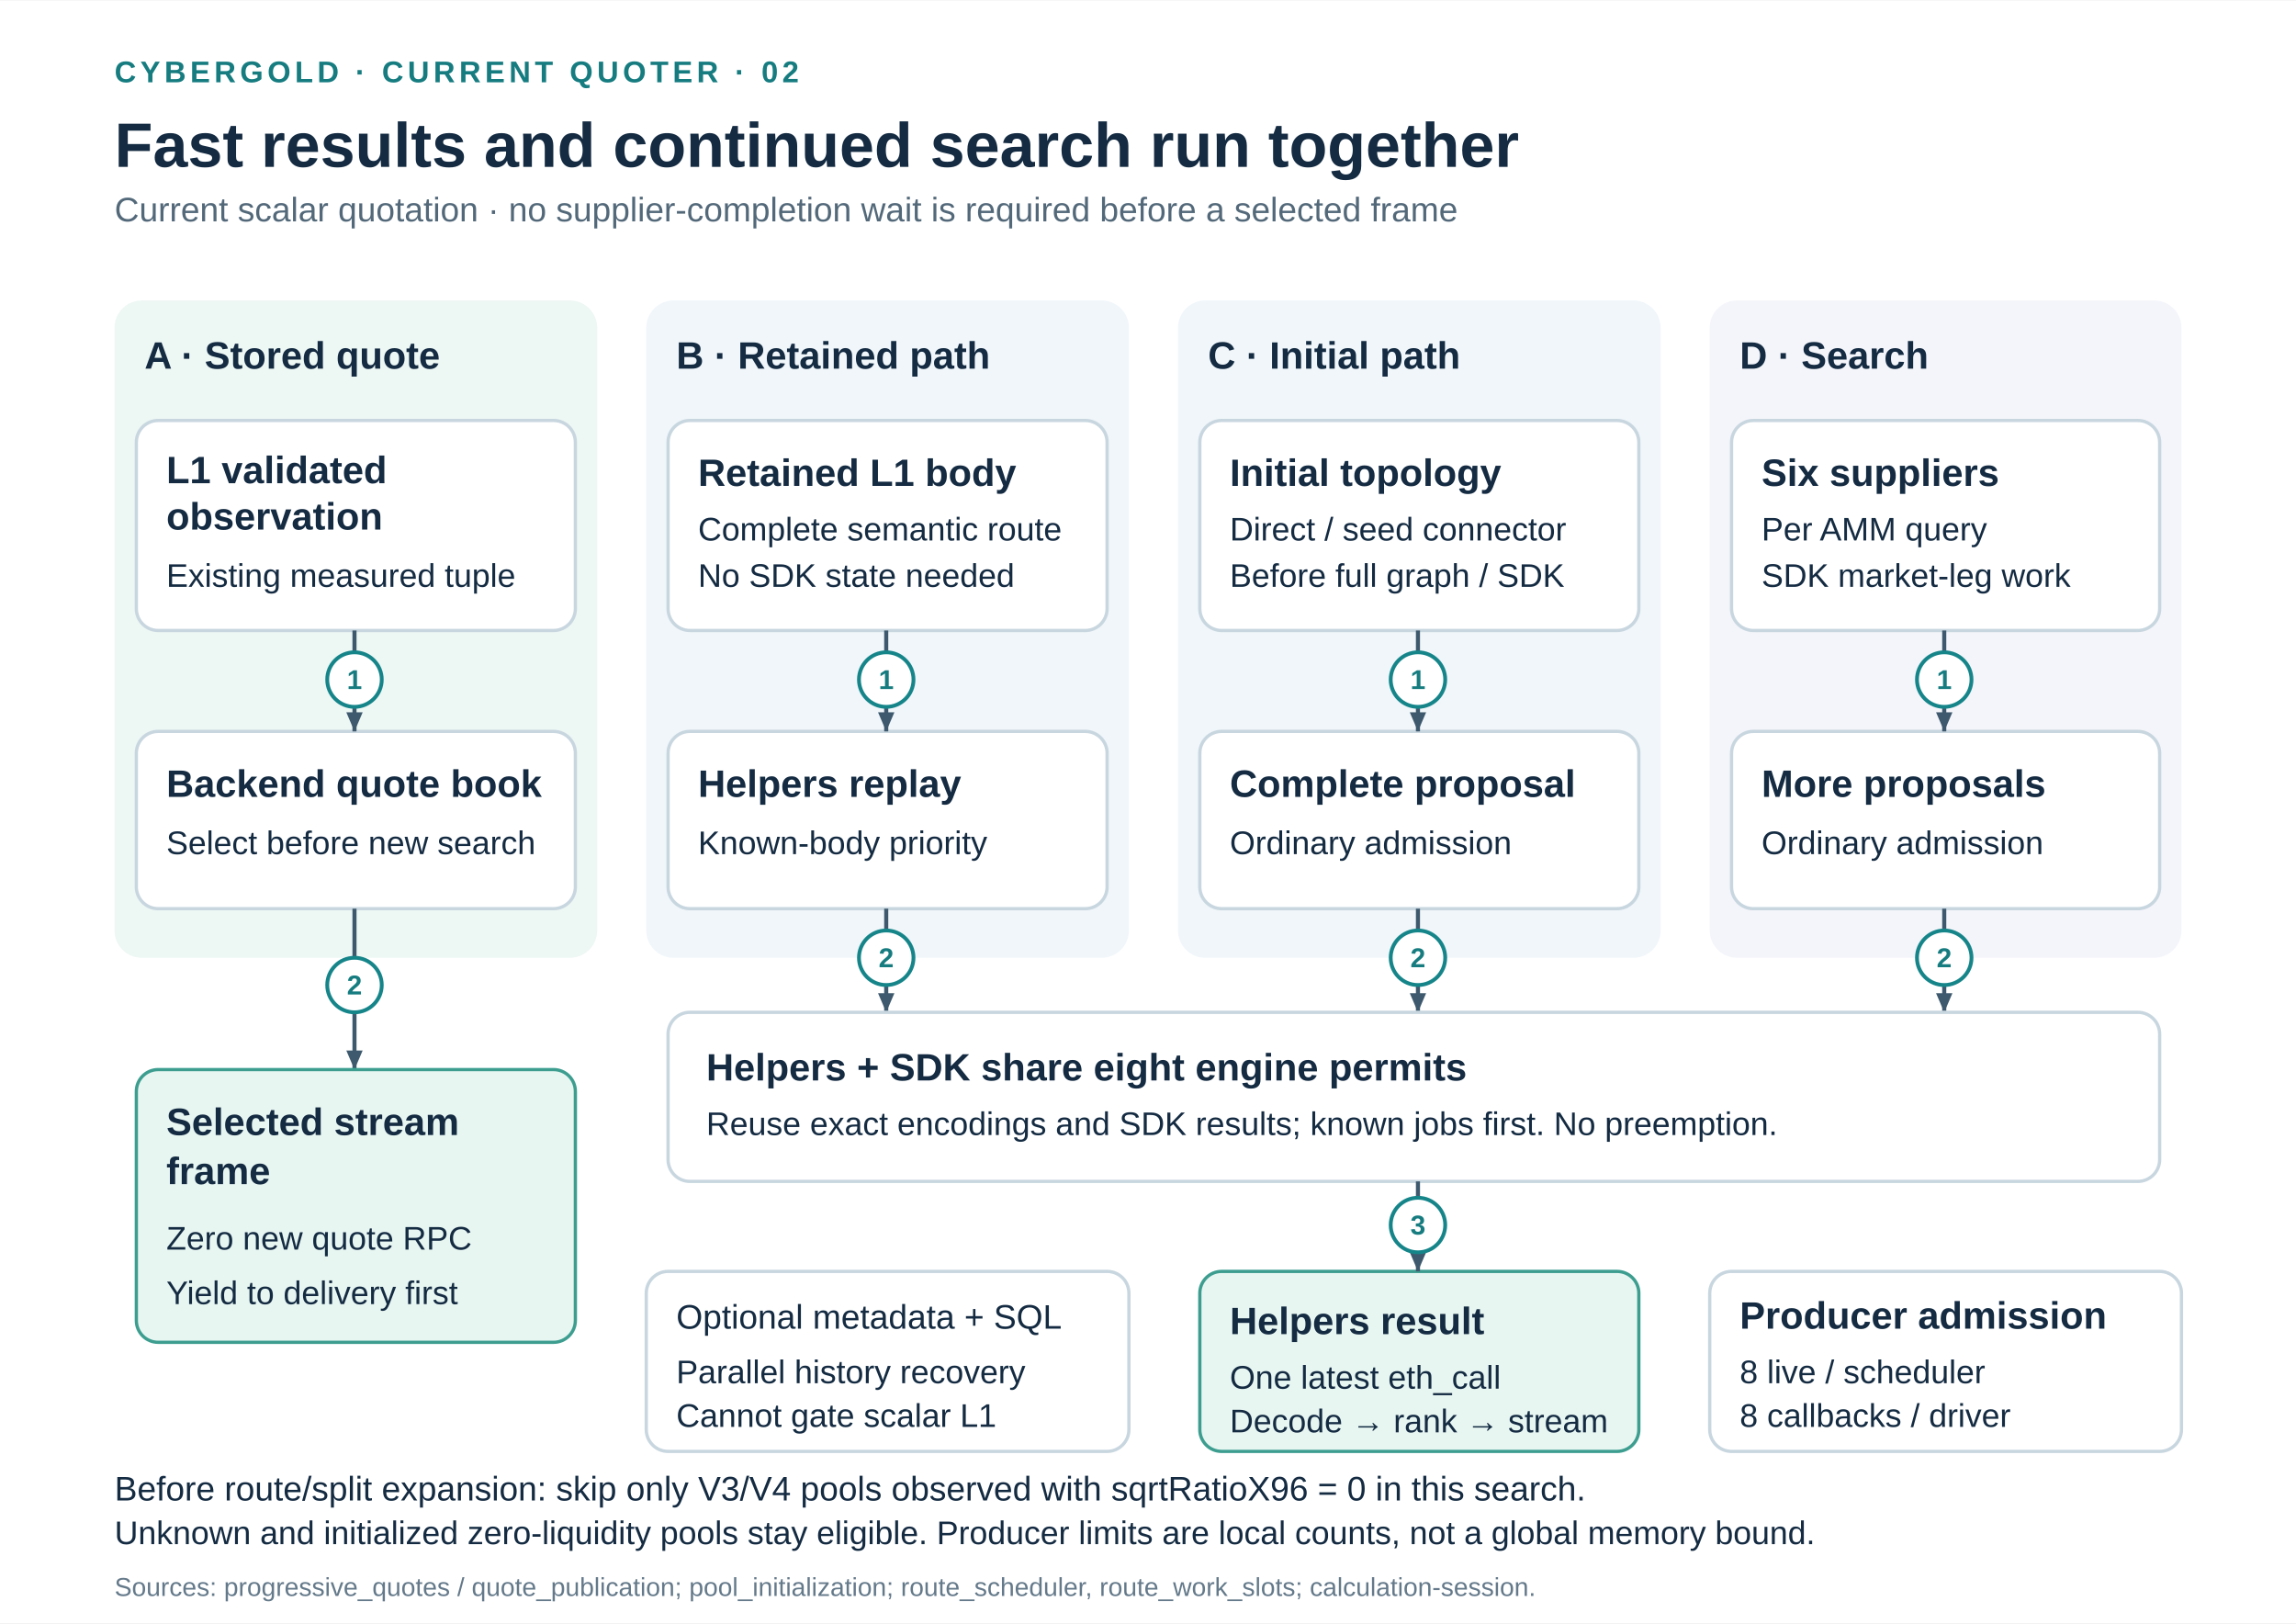
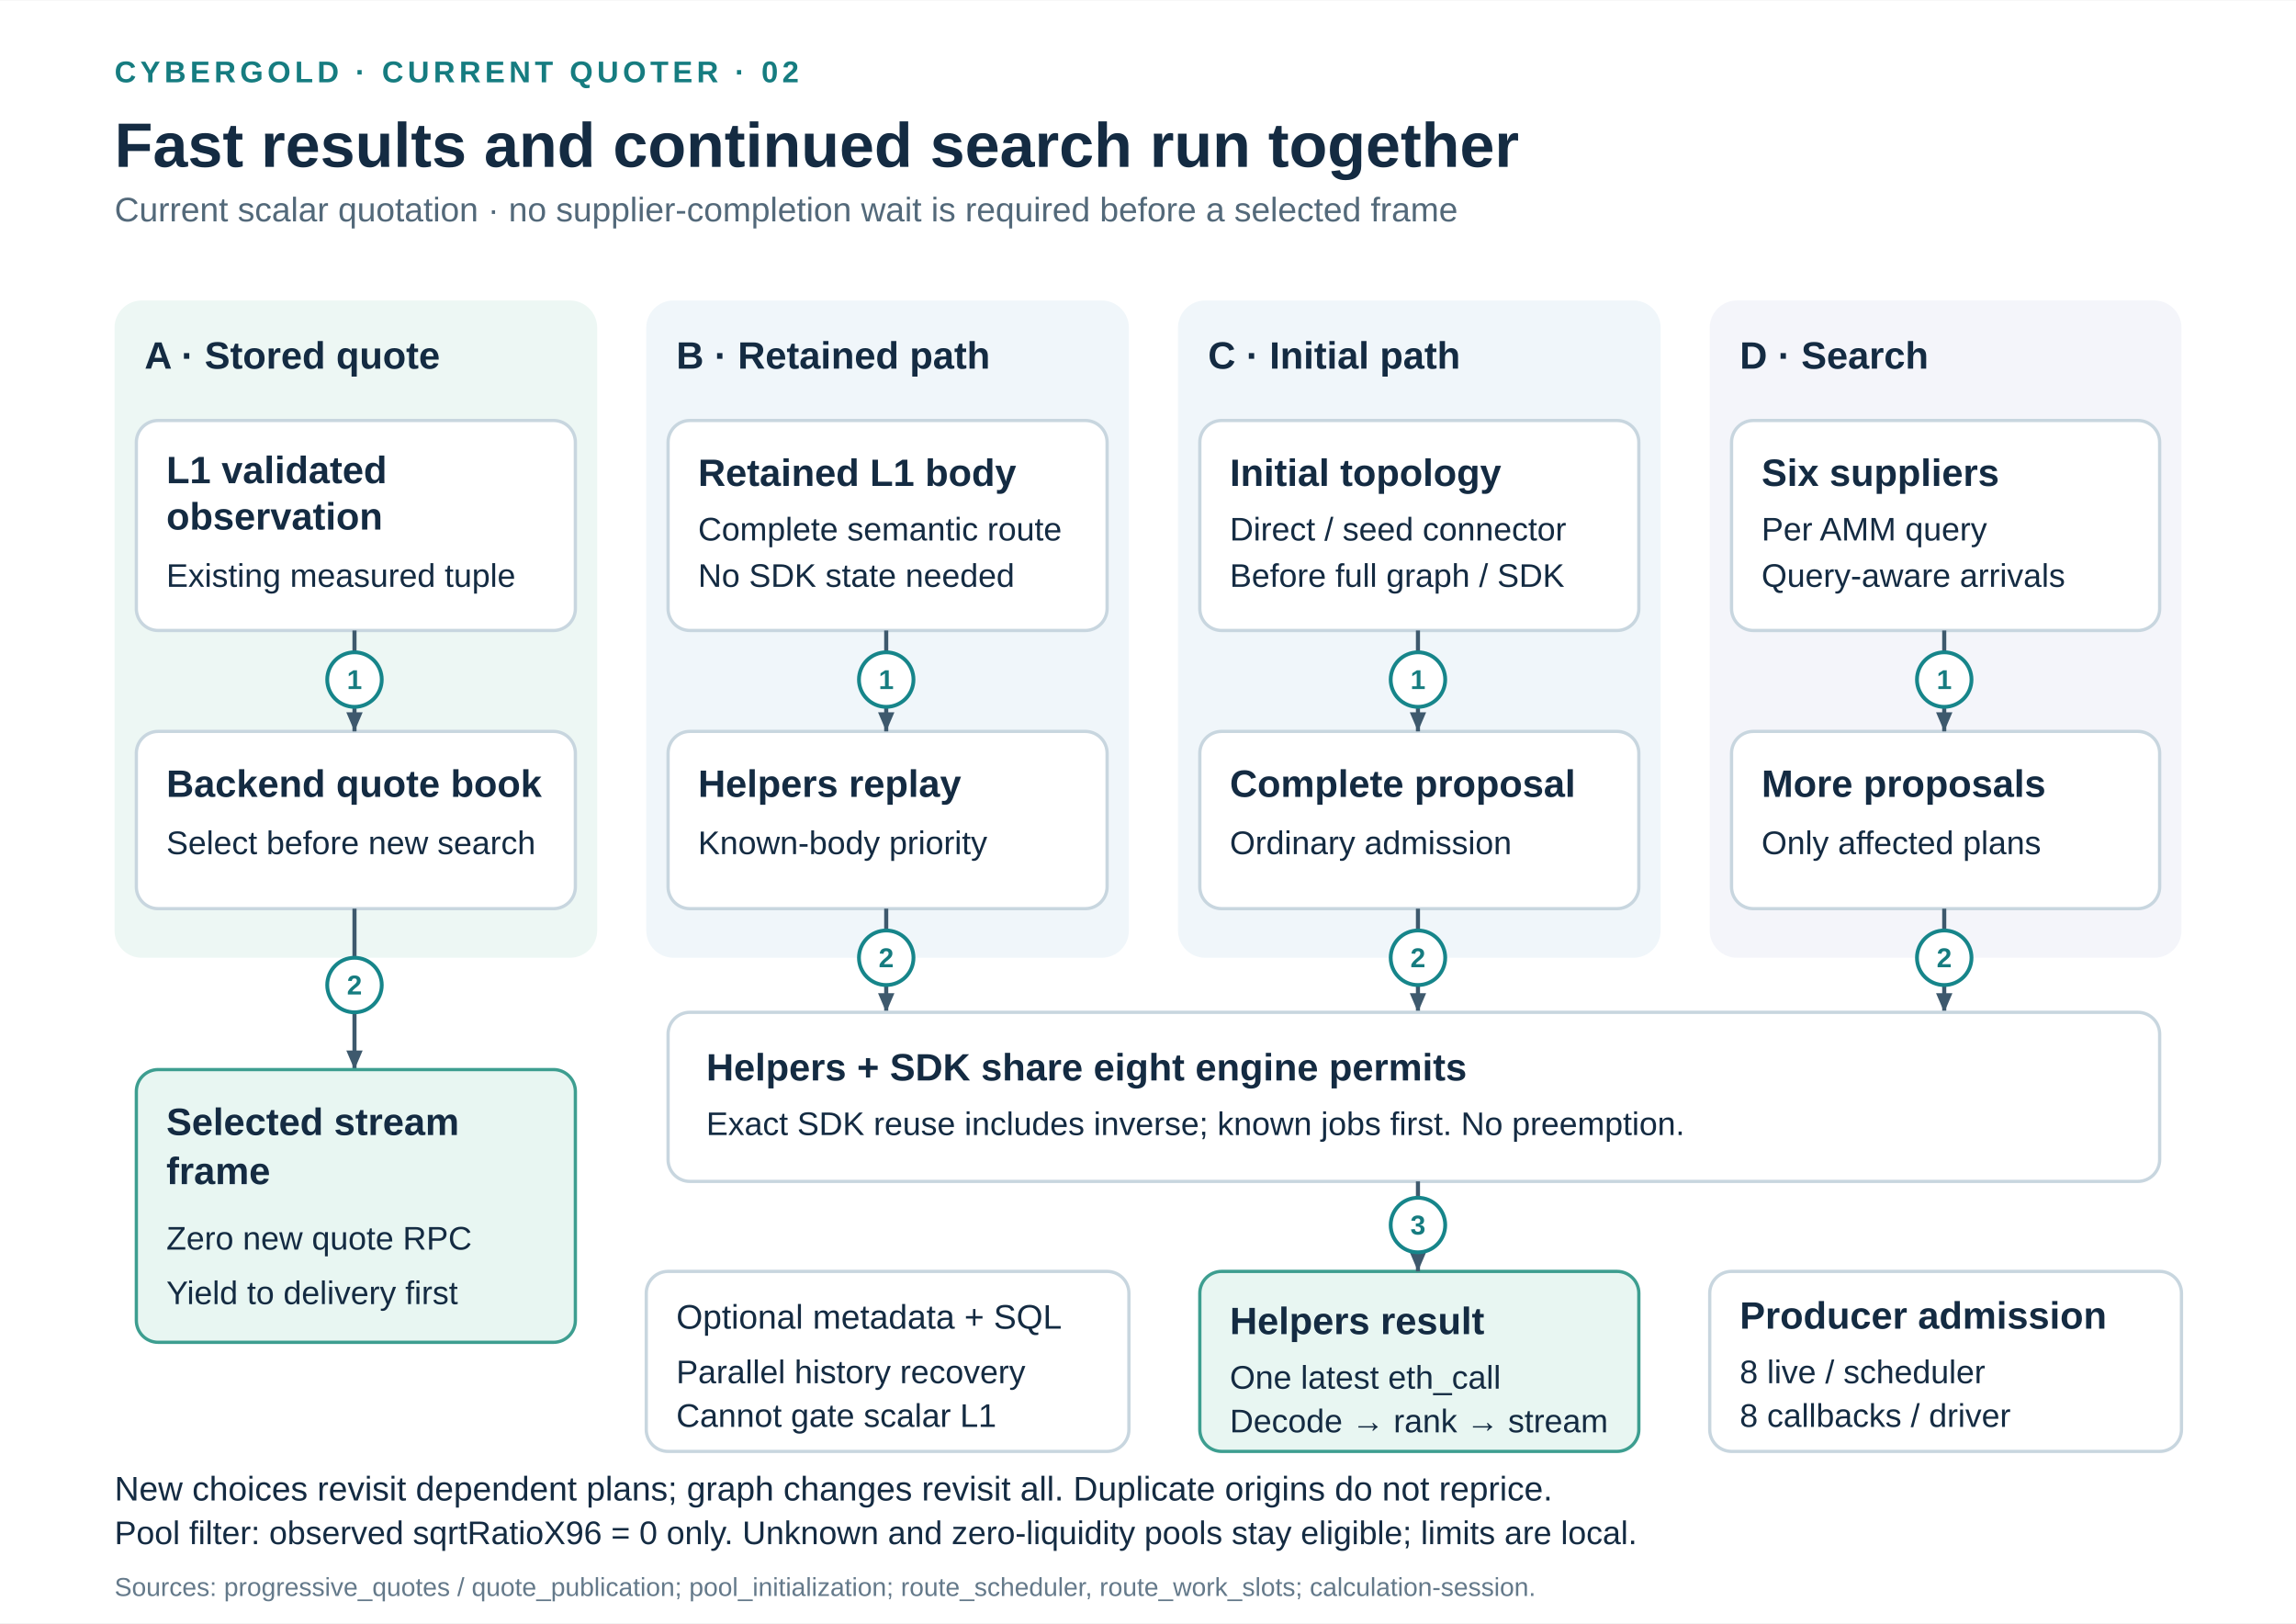
<svg xmlns="http://www.w3.org/2000/svg" width="297mm" height="210mm" viewBox="0 0 842 595" role="img" aria-labelledby="title desc">
  <defs>
    <marker id="arrow" markerWidth="8" markerHeight="8" refX="7" refY="4" orient="auto">
      <path d="M0 0 L8 4 L0 8 Z" fill="#3e596d" />
    </marker>
    <style>
    text{font-family:Arial,Helvetica,sans-serif;fill:#142b42}
    .eyebrow{font-size:11px;font-weight:700;letter-spacing:1.5px;fill:#167c80}
    .title{font-size:23px;font-weight:700}
    .subtitle{font-size:12.5px;fill:#53697a}
    .lane-label{font-size:10px;font-weight:700;letter-spacing:1.2px;fill:#53697a}
    .node{fill:#fff;stroke:#c8d6df;stroke-width:1.2}
    .fresh{fill:#e8f6f2;stroke:#3d9e90;stroke-width:1.2}
    .heading{font-size:14px;font-weight:700}
    .body{font-size:12px}
    .body-large{font-size:12.5px}
    .muted{fill:#53697a}
    .line{fill:none;stroke:#3e596d;stroke-width:1.5}
    .bus{fill:none;stroke:#3e596d;stroke-width:1.5}
    .dashed{fill:none;stroke:#8a9cab;stroke-width:1.3;stroke-dasharray:4 4}
    .step{fill:#fff;stroke:#16858a;stroke-width:1.4}
    .step-text{font-size:10px;font-weight:700;fill:#167c80;text-anchor:middle;dominant-baseline:central}
    .source{font-size:9.5px;fill:#64798a}
  </style>
  </defs>
  <rect width="842" height="595" fill="#fff" />
  <text x="42" y="30" class="eyebrow">CYBERGOLD · CURRENT QUOTER · 02</text>
  <text x="42" y="61" class="title">Fast results and continued search run together</text>
  <text x="42" y="81" class="subtitle">Current scalar quotation · no supplier-completion wait is required before a selected frame</text>
  <rect x="42" y="110" width="177" height="241" rx="10" fill="#edf7f4" />
  <rect x="237" y="110" width="177" height="241" rx="10" fill="#f0f6fa" />
  <rect x="432" y="110" width="177" height="241" rx="10" fill="#f0f6fa" />
  <rect x="627" y="110" width="173" height="241" rx="10" fill="#f4f5fa" />
  <text x="53" y="135" class="heading">A · Stored quote</text>
  <text x="248" y="135" class="heading">B · Retained path</text>
  <text x="443" y="135" class="heading">C · Initial path</text>
  <text x="638" y="135" class="heading">D · Search</text>
  <rect x="50" y="154" width="161" height="77" rx="8" class="node" />
  <text x="61" y="177" class="heading">L1 validated</text>
  <text x="61" y="194" class="heading">observation</text>
  <text x="61" y="215" class="body">Existing measured tuple</text>
  <rect x="245" y="154" width="161" height="77" rx="8" class="node" />
  <text x="256" y="178" class="heading">Retained L1 body</text>
  <text x="256" y="198" class="body">Complete semantic route</text>
  <text x="256" y="215" class="body">No SDK state needed</text>
  <rect x="440" y="154" width="161" height="77" rx="8" class="node" />
  <text x="451" y="178" class="heading">Initial topology</text>
  <text x="451" y="198" class="body">Direct / seed connector</text>
  <text x="451" y="215" class="body">Before full graph / SDK</text>
  <rect x="635" y="154" width="157" height="77" rx="8" class="node" />
  <text x="646" y="178" class="heading">Six suppliers</text>
  <text x="646" y="198" class="body">Per AMM query</text>
-   <text x="646" y="215" class="body">SDK market-leg work</text>
+   <text x="646" y="215" class="body">Query-aware arrivals</text>
  <rect x="50" y="268" width="161" height="65" rx="8" class="node" />
  <text x="61" y="292" class="heading">Backend quote book</text>
  <text x="61" y="313" class="body">Select before new search</text>
  <rect x="245" y="268" width="161" height="65" rx="8" class="node" />
  <text x="256" y="292" class="heading">Helpers replay</text>
  <text x="256" y="313" class="body">Known-body priority</text>
  <rect x="440" y="268" width="161" height="65" rx="8" class="node" />
  <text x="451" y="292" class="heading">Complete proposal</text>
  <text x="451" y="313" class="body">Ordinary admission</text>
  <rect x="635" y="268" width="157" height="65" rx="8" class="node" />
  <text x="646" y="292" class="heading">More proposals</text>
-   <text x="646" y="313" class="body">Ordinary admission</text>
+   <text x="646" y="313" class="body">Only affected plans</text>
  <path d="M130 231 V268" class="line" />
  <polygon points="130.00,268.00 127.00,261.00 133.00,261.00" fill="#3e596d" />
  <circle cx="130" cy="249" r="10" class="step" />
  <text x="130" y="249" class="step-text">1</text>
  <path d="M325 231 V268" class="line" />
  <polygon points="325.00,268.00 322.00,261.00 328.00,261.00" fill="#3e596d" />
  <circle cx="325" cy="249" r="10" class="step" />
  <text x="325" y="249" class="step-text">1</text>
  <path d="M520 231 V268" class="line" />
  <polygon points="520.00,268.00 517.00,261.00 523.00,261.00" fill="#3e596d" />
  <circle cx="520" cy="249" r="10" class="step" />
  <text x="520" y="249" class="step-text">1</text>
  <path d="M713 231 V268" class="line" />
  <polygon points="713.00,268.00 710.00,261.00 716.00,261.00" fill="#3e596d" />
  <circle cx="713" cy="249" r="10" class="step" />
  <text x="713" y="249" class="step-text">1</text>
  <path d="M130 333 V392" class="line" />
  <polygon points="130.00,392.00 127.00,385.00 133.00,385.00" fill="#3e596d" />
  <circle cx="130" cy="361" r="10" class="step" />
  <text x="130" y="361" class="step-text">2</text>
  <path d="M325 333 V371" class="line" />
  <polygon points="325.00,371.00 322.00,364.00 328.00,364.00" fill="#3e596d" />
  <circle cx="325" cy="351" r="10" class="step" />
  <text x="325" y="351" class="step-text">2</text>
  <path d="M520 333 V371" class="line" />
  <polygon points="520.00,371.00 517.00,364.00 523.00,364.00" fill="#3e596d" />
  <circle cx="520" cy="351" r="10" class="step" />
  <text x="520" y="351" class="step-text">2</text>
  <path d="M713 333 V371" class="line" />
  <polygon points="713.00,371.00 710.00,364.00 716.00,364.00" fill="#3e596d" />
  <circle cx="713" cy="351" r="10" class="step" />
  <text x="713" y="351" class="step-text">2</text>
  <rect x="245" y="371" width="547" height="62" rx="8" class="node" />
  <text x="259" y="396" class="heading">Helpers + SDK share eight engine permits</text>
-   <text x="259" y="416" class="body">Reuse exact encodings and SDK results; known jobs first. No preemption.</text>
+   <text x="259" y="416" class="body">Exact SDK reuse includes inverse; known jobs first. No preemption.</text>
  <rect x="50" y="392" width="161" height="100" rx="8" class="fresh" />
  <text x="61" y="416" class="heading">Selected stream</text>
  <text x="61" y="434" class="heading">frame</text>
  <text x="61" y="458" class="body">Zero new quote RPC</text>
  <text x="61" y="478" class="body">Yield to delivery first</text>
  <rect x="440" y="466" width="161" height="66" rx="8" class="fresh" />
  <text x="451" y="489" class="heading">Helpers result</text>
  <text x="451" y="509" class="body">One latest eth_call</text>
  <text x="451" y="525" class="body">Decode → rank → stream</text>
  <path d="M520 433 V466" class="line" />
  <polygon points="520.00,466.00 517.00,459.00 523.00,459.00" fill="#3e596d" />
  <circle cx="520" cy="449" r="10" class="step" />
  <text x="520" y="449" class="step-text">3</text>
  <rect x="237" y="466" width="177" height="66" rx="8" class="node" />
  <text x="248" y="487" class="body-large">Optional metadata + SQL</text>
  <text x="248" y="507" class="body">Parallel history recovery</text>
  <text x="248" y="523" class="body">Cannot gate scalar L1</text>
  <rect x="627" y="466" width="173" height="66" rx="8" class="node" />
  <text x="638" y="487" class="heading">Producer admission</text>
  <text x="638" y="507" class="body">8 live / scheduler</text>
  <text x="638" y="523" class="body">8 callbacks / driver</text>
-   <text x="42" y="550" class="body-large">Before route/split expansion: skip only V3/V4 pools observed with sqrtRatioX96 = 0 in this search.</text>
-   <text x="42" y="566" class="body">Unknown and initialized zero-liquidity pools stay eligible. Producer limits are local counts, not a global memory bound.</text>
+   <text x="42" y="550" class="body-large">New choices revisit dependent plans; graph changes revisit all. Duplicate origins do not reprice.</text>
+   <text x="42" y="566" class="body">Pool filter: observed sqrtRatioX96 = 0 only. Unknown and zero-liquidity pools stay eligible; limits are local.</text>
  <text x="42" y="585" class="source">Sources: progressive_quotes / quote_publication; pool_initialization; route_scheduler, route_work_slots; calculation-session.</text>
</svg>
